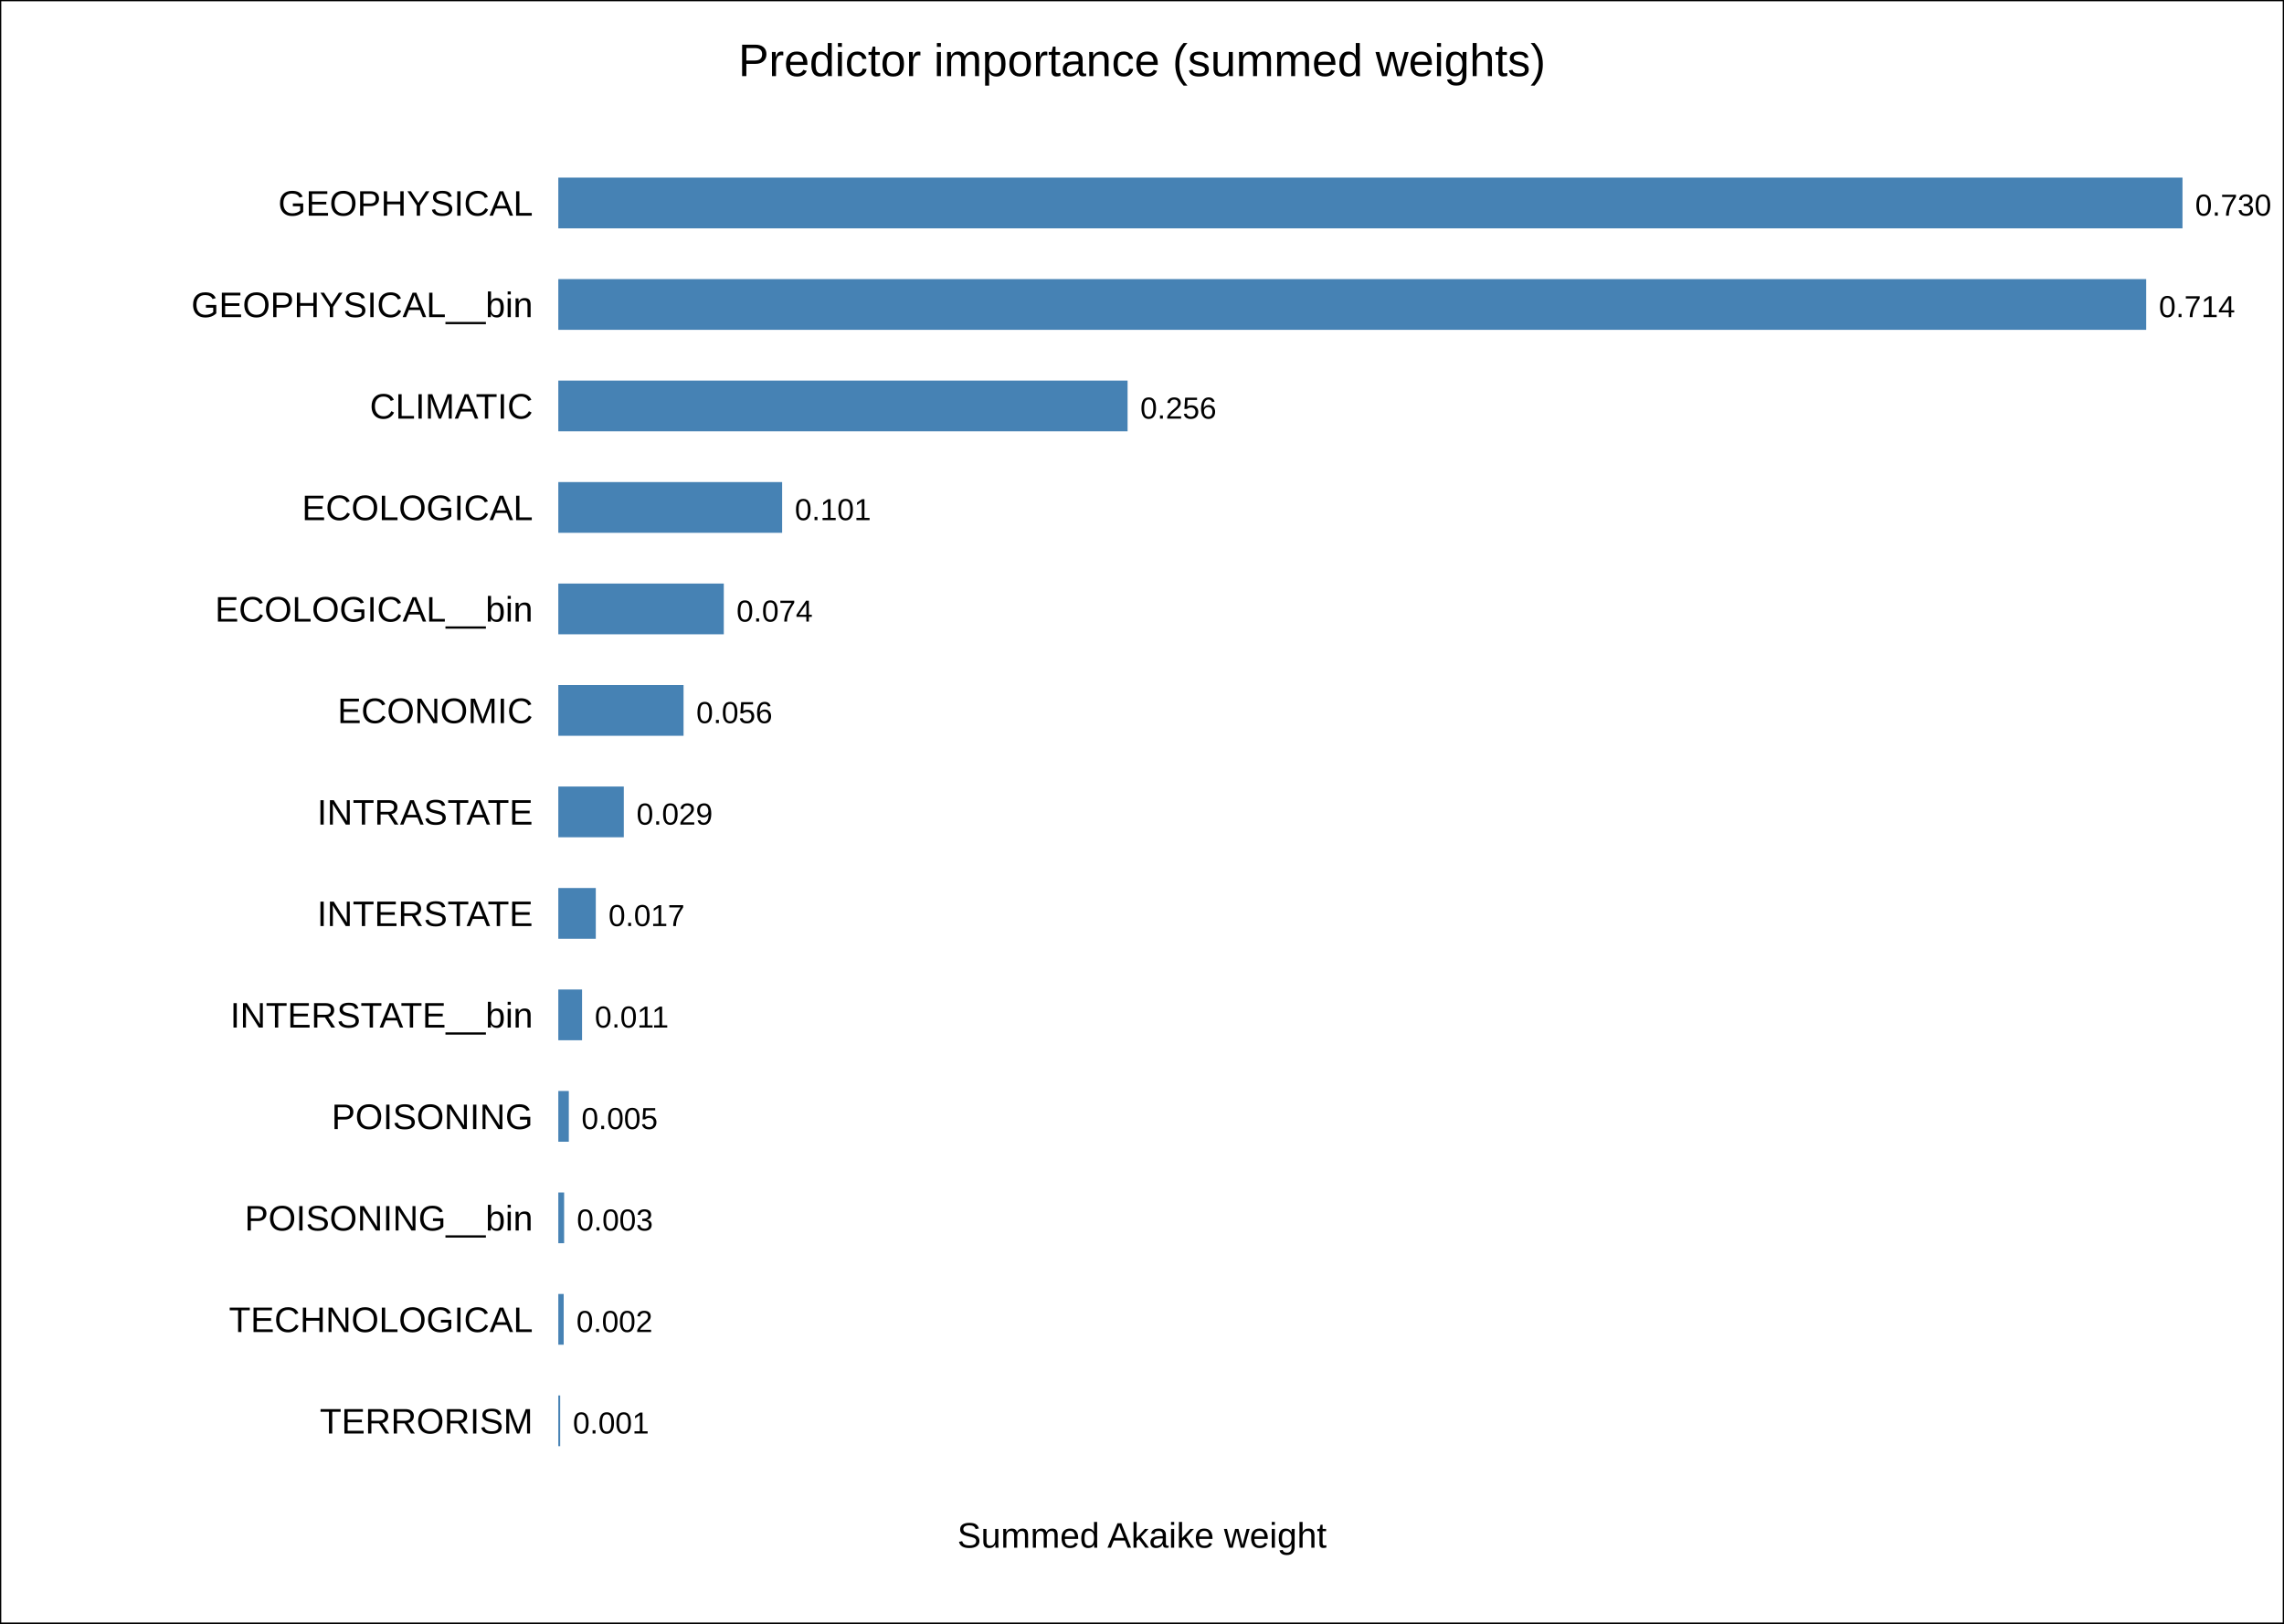
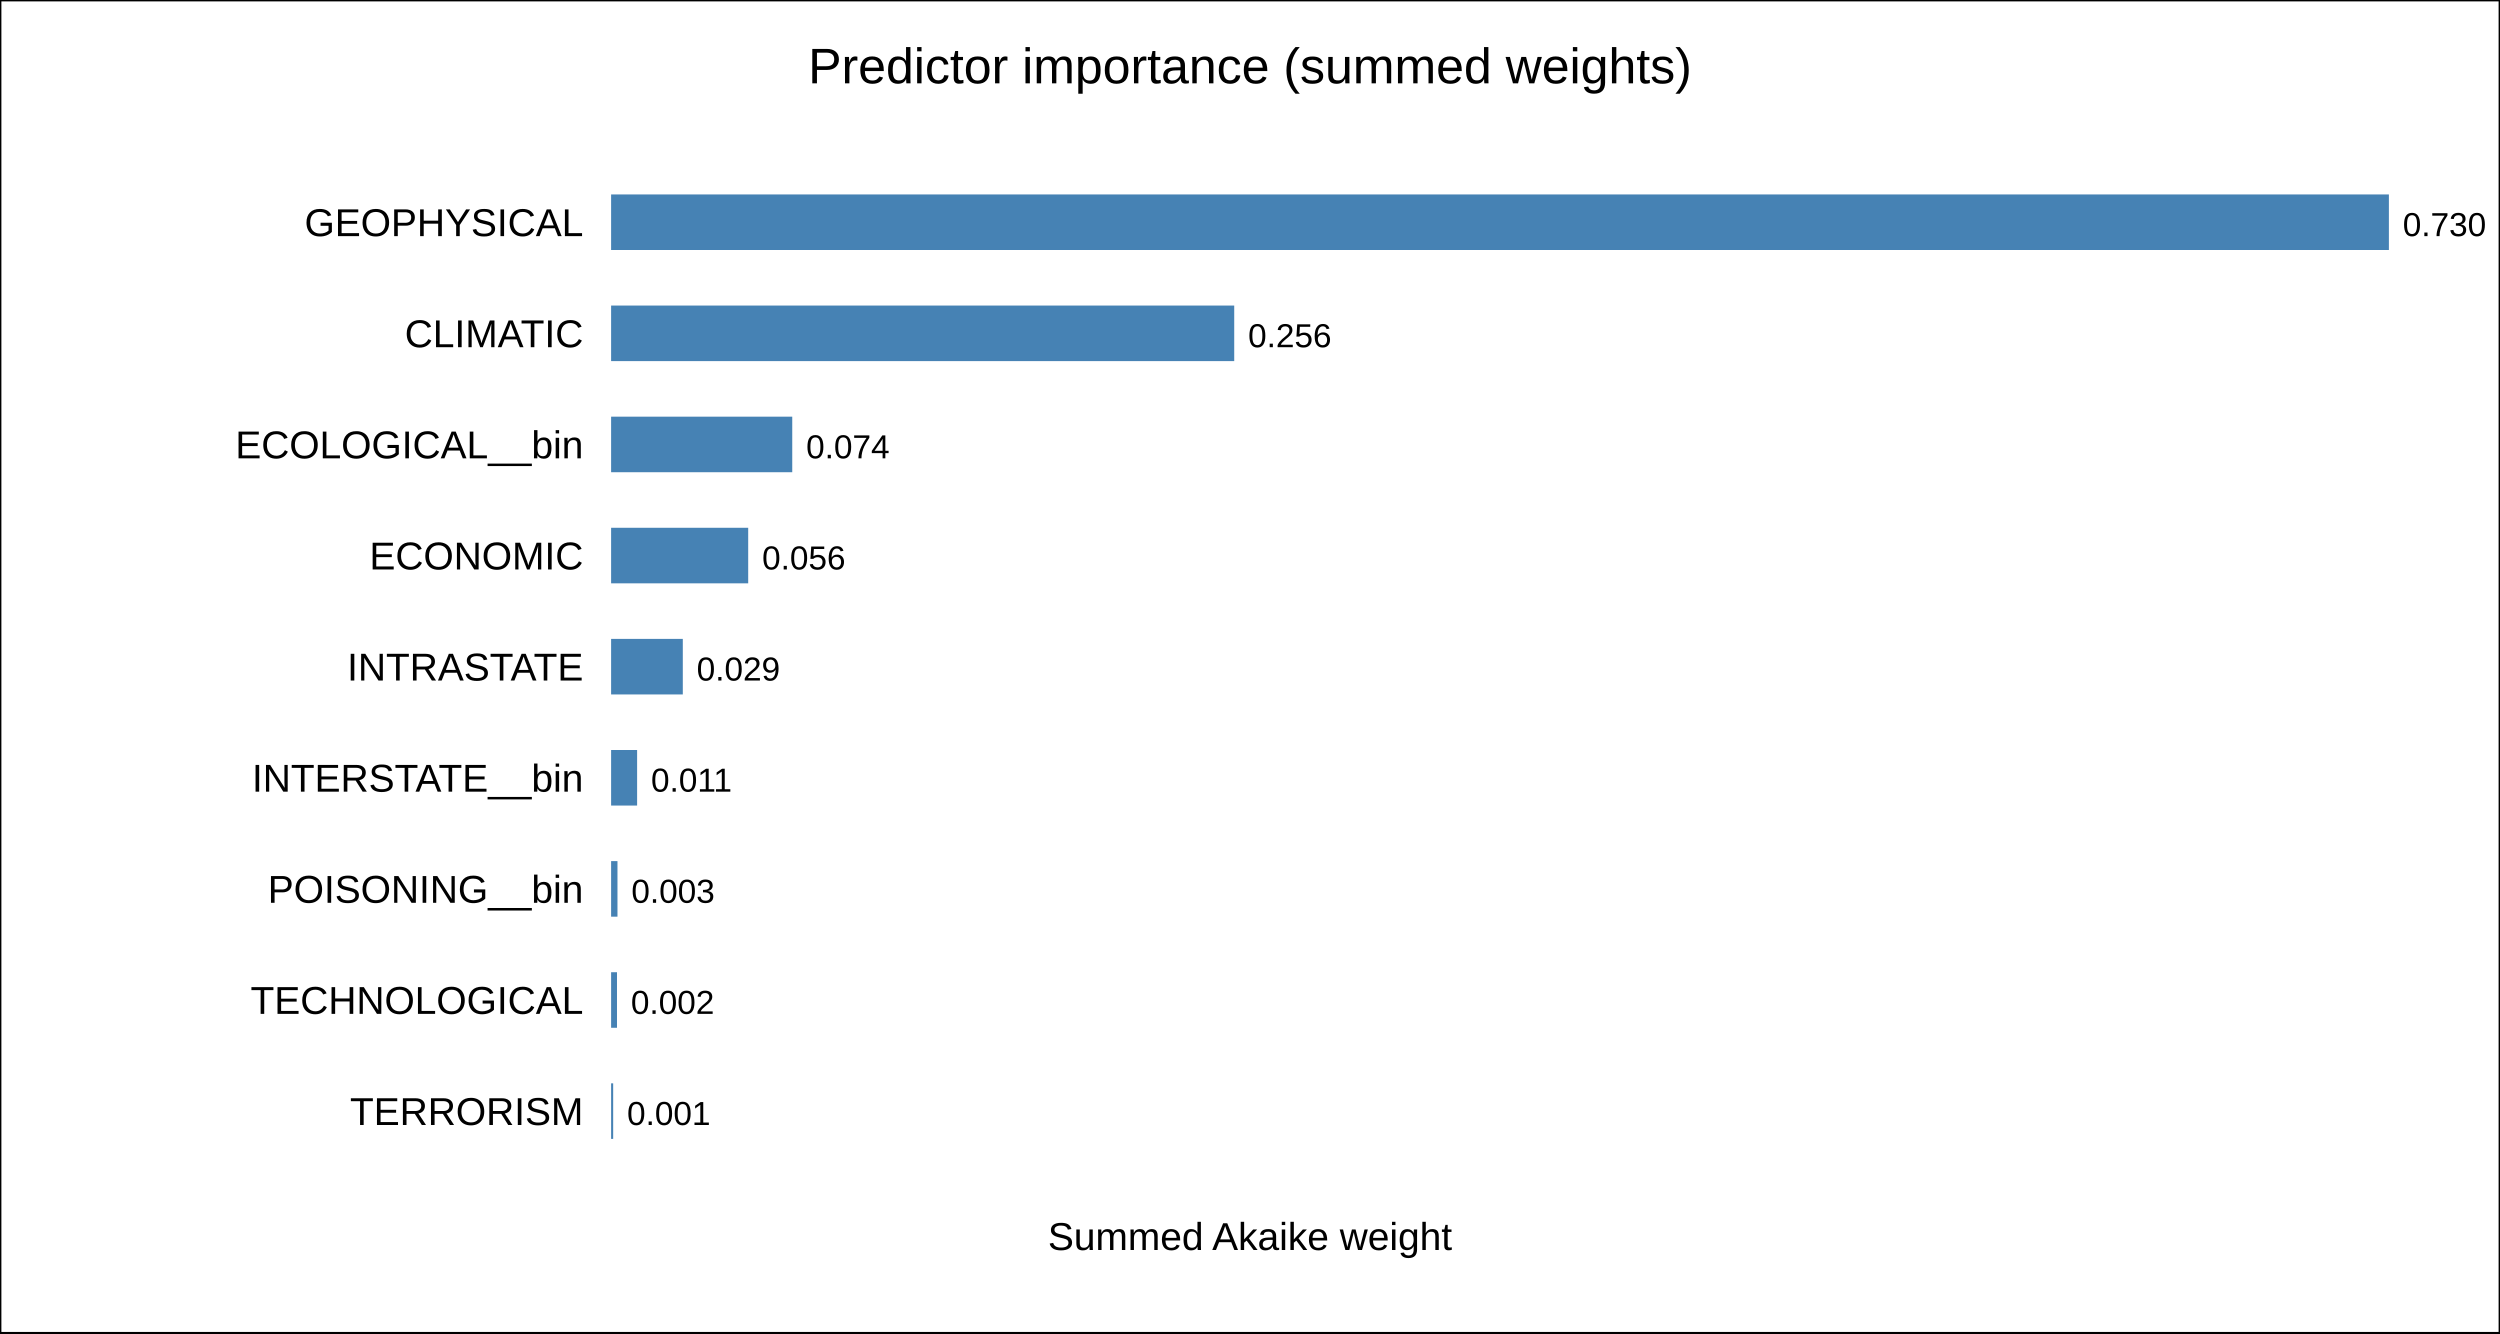
- <svg xmlns="http://www.w3.org/2000/svg" width="900" height="640">
+ <svg xmlns="http://www.w3.org/2000/svg" width="900" height="480">
  <style>
        text { font-family: Arial, sans-serif; }
    </style>
-   <rect x="0" y="0" width="900" height="640" fill="white" stroke="black" stroke-width="1" />
+   <rect x="0" y="0" width="900" height="480" fill="white" stroke="black" stroke-width="1" />
  <text x="450.0" y="30.0" text-anchor="middle" font-size="18">Predictor importance (summed weights)</text>
-   <text x="450.0" y="610.0" text-anchor="middle" font-size="14">Summed Akaike weight</text>
+   <text x="450.0" y="450.0" text-anchor="middle" font-size="14">Summed Akaike weight</text>
  <text x="210" y="85" text-anchor="end" font-size="14">GEOPHYSICAL</text>
  <rect x="220" y="70" width="640.00" height="20" fill="#4682b4" />
  <text x="865.0" y="85" font-size="12">0.730</text>
-   <text x="210" y="125" text-anchor="end" font-size="14">GEOPHYSICAL__bin</text>
-   <rect x="220" y="110" width="625.70" height="20" fill="#4682b4" />
-   <text x="850.699" y="125" font-size="12">0.714</text>
-   <text x="210" y="165" text-anchor="end" font-size="14">CLIMATIC</text>
-   <rect x="220" y="150" width="224.32" height="20" fill="#4682b4" />
-   <text x="449.317" y="165" font-size="12">0.256</text>
-   <text x="210" y="205" text-anchor="end" font-size="14">ECOLOGICAL</text>
-   <rect x="220" y="190" width="88.20" height="20" fill="#4682b4" />
-   <text x="313.201" y="205" font-size="12">0.101</text>
-   <text x="210" y="245" text-anchor="end" font-size="14">ECOLOGICAL__bin</text>
-   <rect x="220" y="230" width="65.21" height="20" fill="#4682b4" />
-   <text x="290.211" y="245" font-size="12">0.074</text>
-   <text x="210" y="285" text-anchor="end" font-size="14">ECONOMIC</text>
-   <rect x="220" y="270" width="49.35" height="20" fill="#4682b4" />
-   <text x="274.355" y="285" font-size="12">0.056</text>
-   <text x="210" y="325" text-anchor="end" font-size="14">INTRASTATE</text>
-   <rect x="220" y="310" width="25.81" height="20" fill="#4682b4" />
-   <text x="250.808" y="325" font-size="12">0.029</text>
-   <text x="210" y="365" text-anchor="end" font-size="14">INTERSTATE</text>
-   <rect x="220" y="350" width="14.77" height="20" fill="#4682b4" />
-   <text x="239.769" y="365" font-size="12">0.017</text>
-   <text x="210" y="405" text-anchor="end" font-size="14">INTERSTATE__bin</text>
-   <rect x="220" y="390" width="9.36" height="20" fill="#4682b4" />
-   <text x="234.364" y="405" font-size="12">0.011</text>
-   <text x="210" y="445" text-anchor="end" font-size="14">POISONING</text>
-   <rect x="220" y="430" width="4.14" height="20" fill="#4682b4" />
-   <text x="229.141" y="445" font-size="12">0.005</text>
-   <text x="210" y="485" text-anchor="end" font-size="14">POISONING__bin</text>
-   <rect x="220" y="470" width="2.29" height="20" fill="#4682b4" />
-   <text x="227.289" y="485" font-size="12">0.003</text>
-   <text x="210" y="525" text-anchor="end" font-size="14">TECHNOLOGICAL</text>
-   <rect x="220" y="510" width="2.12" height="20" fill="#4682b4" />
-   <text x="227.124" y="525" font-size="12">0.002</text>
-   <text x="210" y="565" text-anchor="end" font-size="14">TERRORISM</text>
-   <rect x="220" y="550" width="0.74" height="20" fill="#4682b4" />
-   <text x="225.739" y="565" font-size="12">0.001</text>
+   <text x="210" y="125" text-anchor="end" font-size="14">CLIMATIC</text>
+   <rect x="220" y="110" width="224.32" height="20" fill="#4682b4" />
+   <text x="449.317" y="125" font-size="12">0.256</text>
+   <text x="210" y="165" text-anchor="end" font-size="14">ECOLOGICAL__bin</text>
+   <rect x="220" y="150" width="65.21" height="20" fill="#4682b4" />
+   <text x="290.211" y="165" font-size="12">0.074</text>
+   <text x="210" y="205" text-anchor="end" font-size="14">ECONOMIC</text>
+   <rect x="220" y="190" width="49.35" height="20" fill="#4682b4" />
+   <text x="274.355" y="205" font-size="12">0.056</text>
+   <text x="210" y="245" text-anchor="end" font-size="14">INTRASTATE</text>
+   <rect x="220" y="230" width="25.81" height="20" fill="#4682b4" />
+   <text x="250.808" y="245" font-size="12">0.029</text>
+   <text x="210" y="285" text-anchor="end" font-size="14">INTERSTATE__bin</text>
+   <rect x="220" y="270" width="9.36" height="20" fill="#4682b4" />
+   <text x="234.364" y="285" font-size="12">0.011</text>
+   <text x="210" y="325" text-anchor="end" font-size="14">POISONING__bin</text>
+   <rect x="220" y="310" width="2.29" height="20" fill="#4682b4" />
+   <text x="227.289" y="325" font-size="12">0.003</text>
+   <text x="210" y="365" text-anchor="end" font-size="14">TECHNOLOGICAL</text>
+   <rect x="220" y="350" width="2.12" height="20" fill="#4682b4" />
+   <text x="227.124" y="365" font-size="12">0.002</text>
+   <text x="210" y="405" text-anchor="end" font-size="14">TERRORISM</text>
+   <rect x="220" y="390" width="0.74" height="20" fill="#4682b4" />
+   <text x="225.739" y="405" font-size="12">0.001</text>
</svg>
